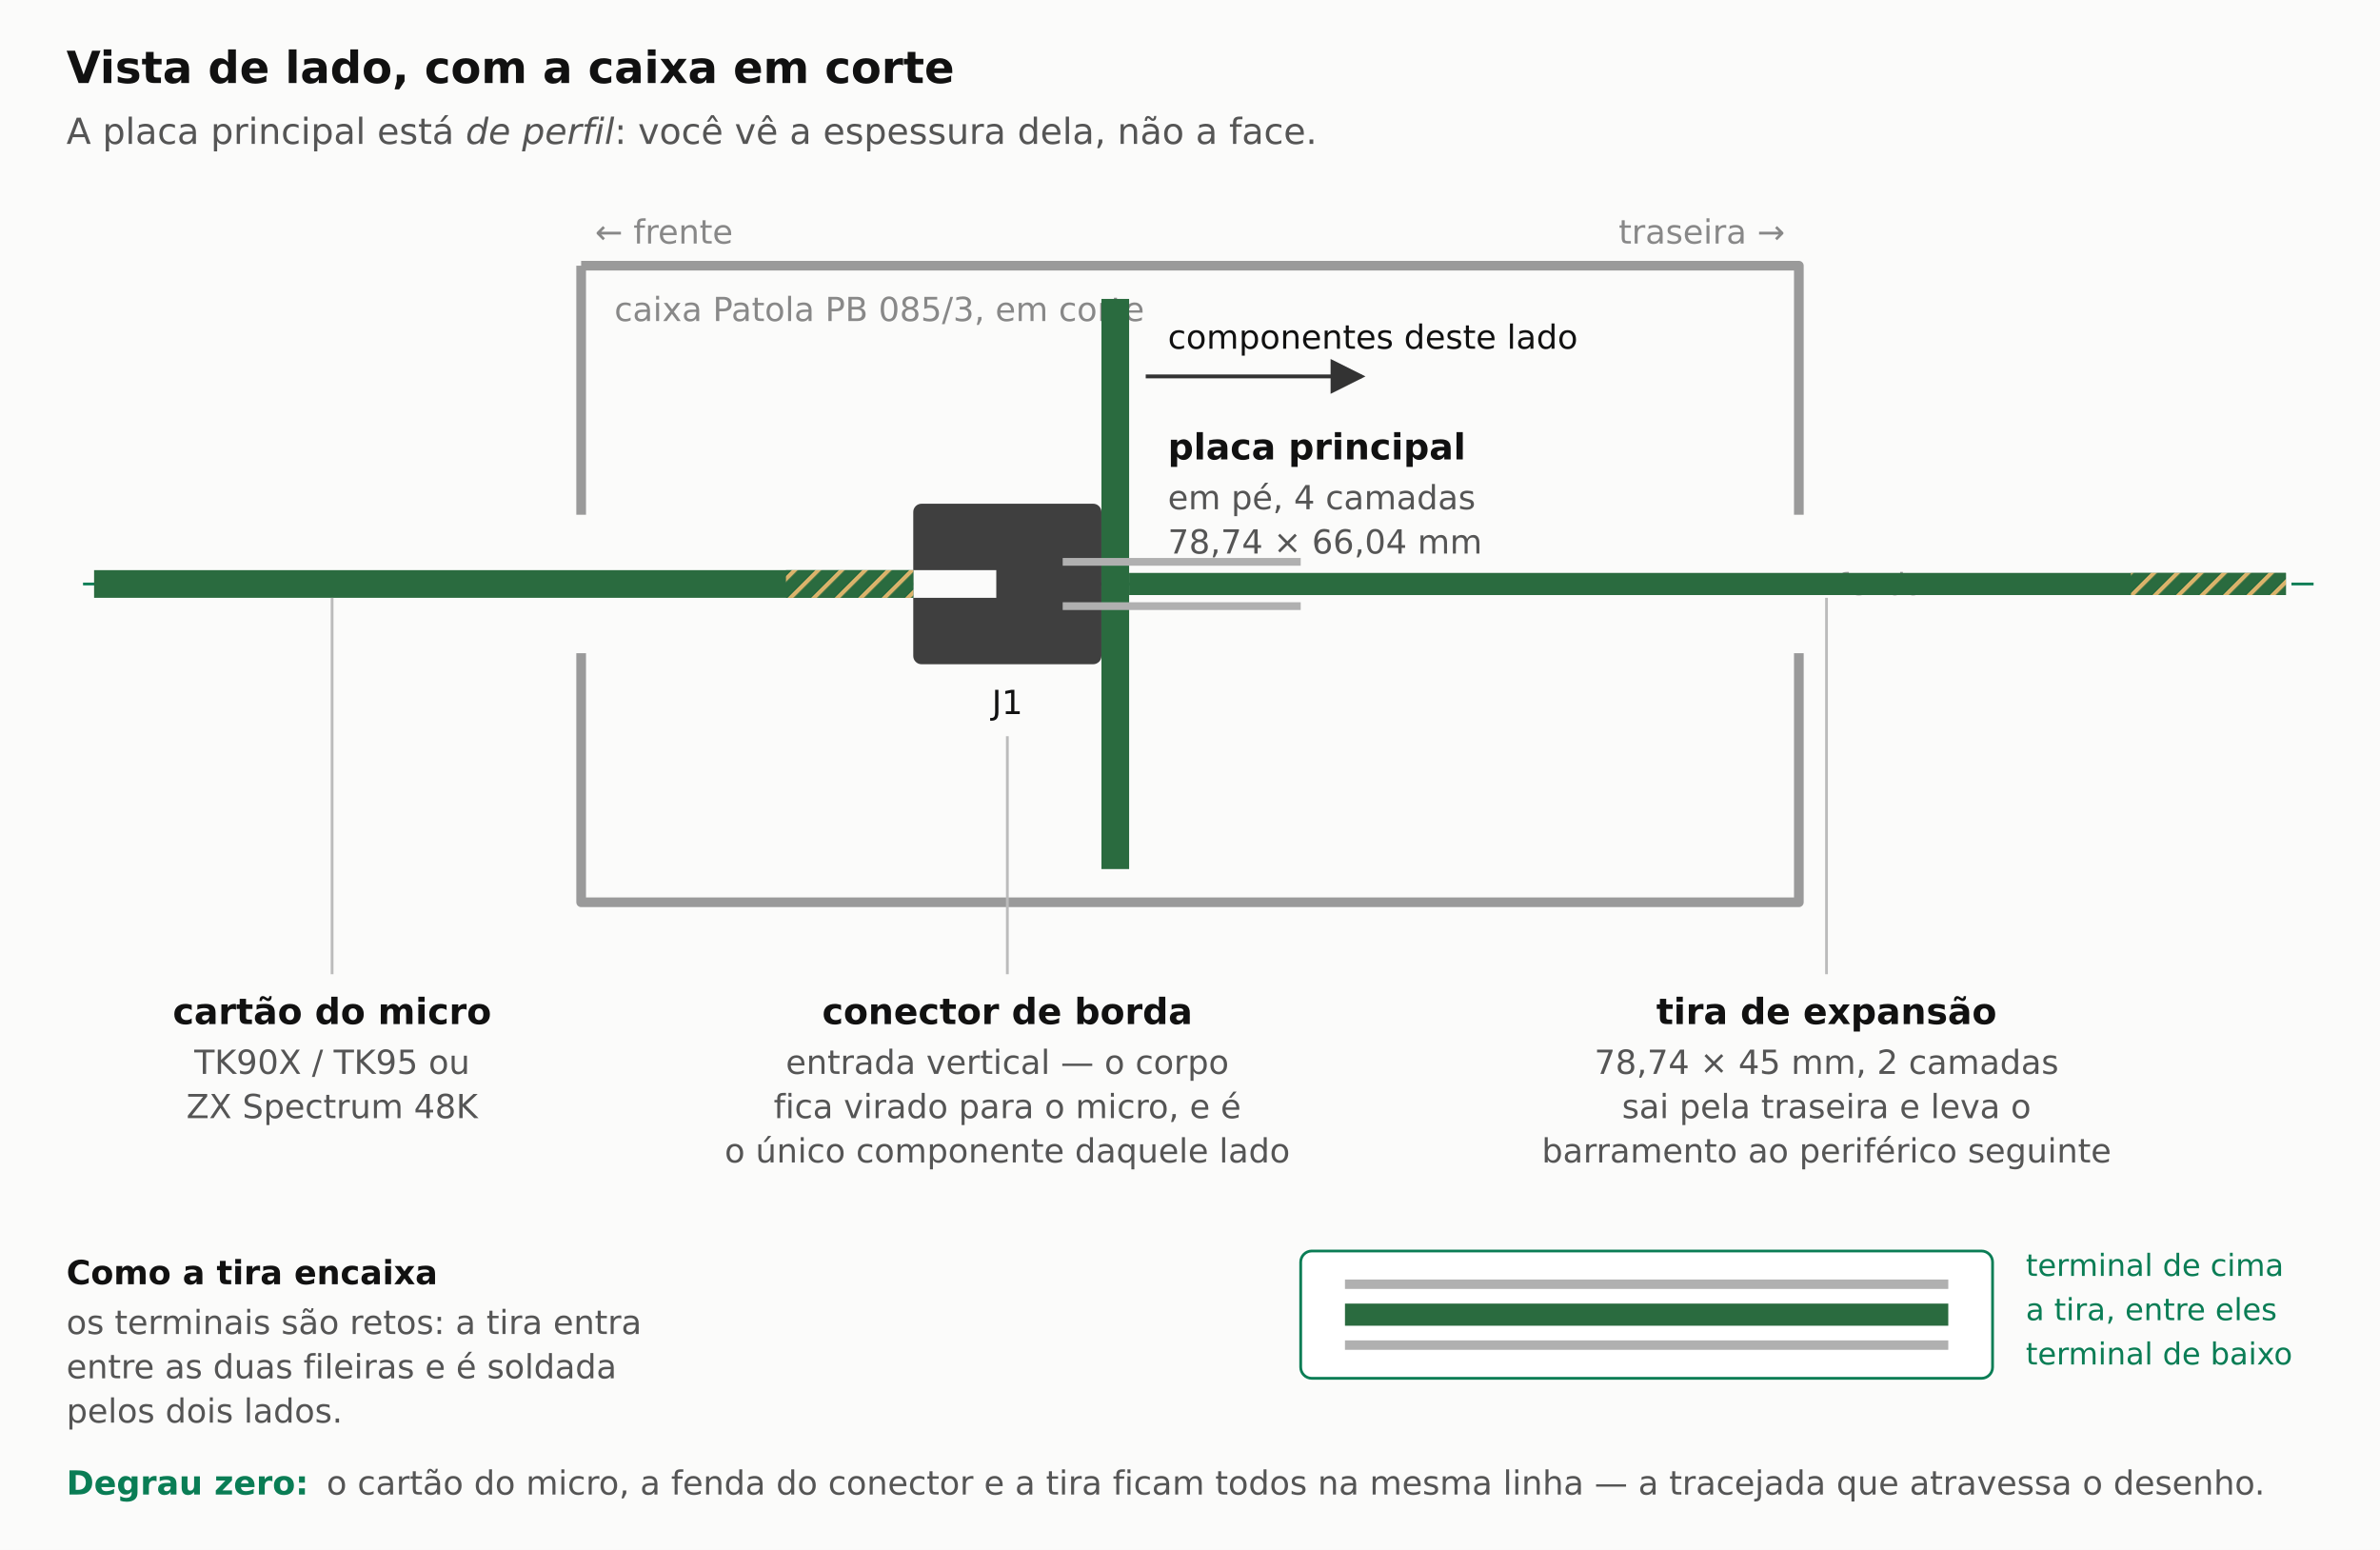
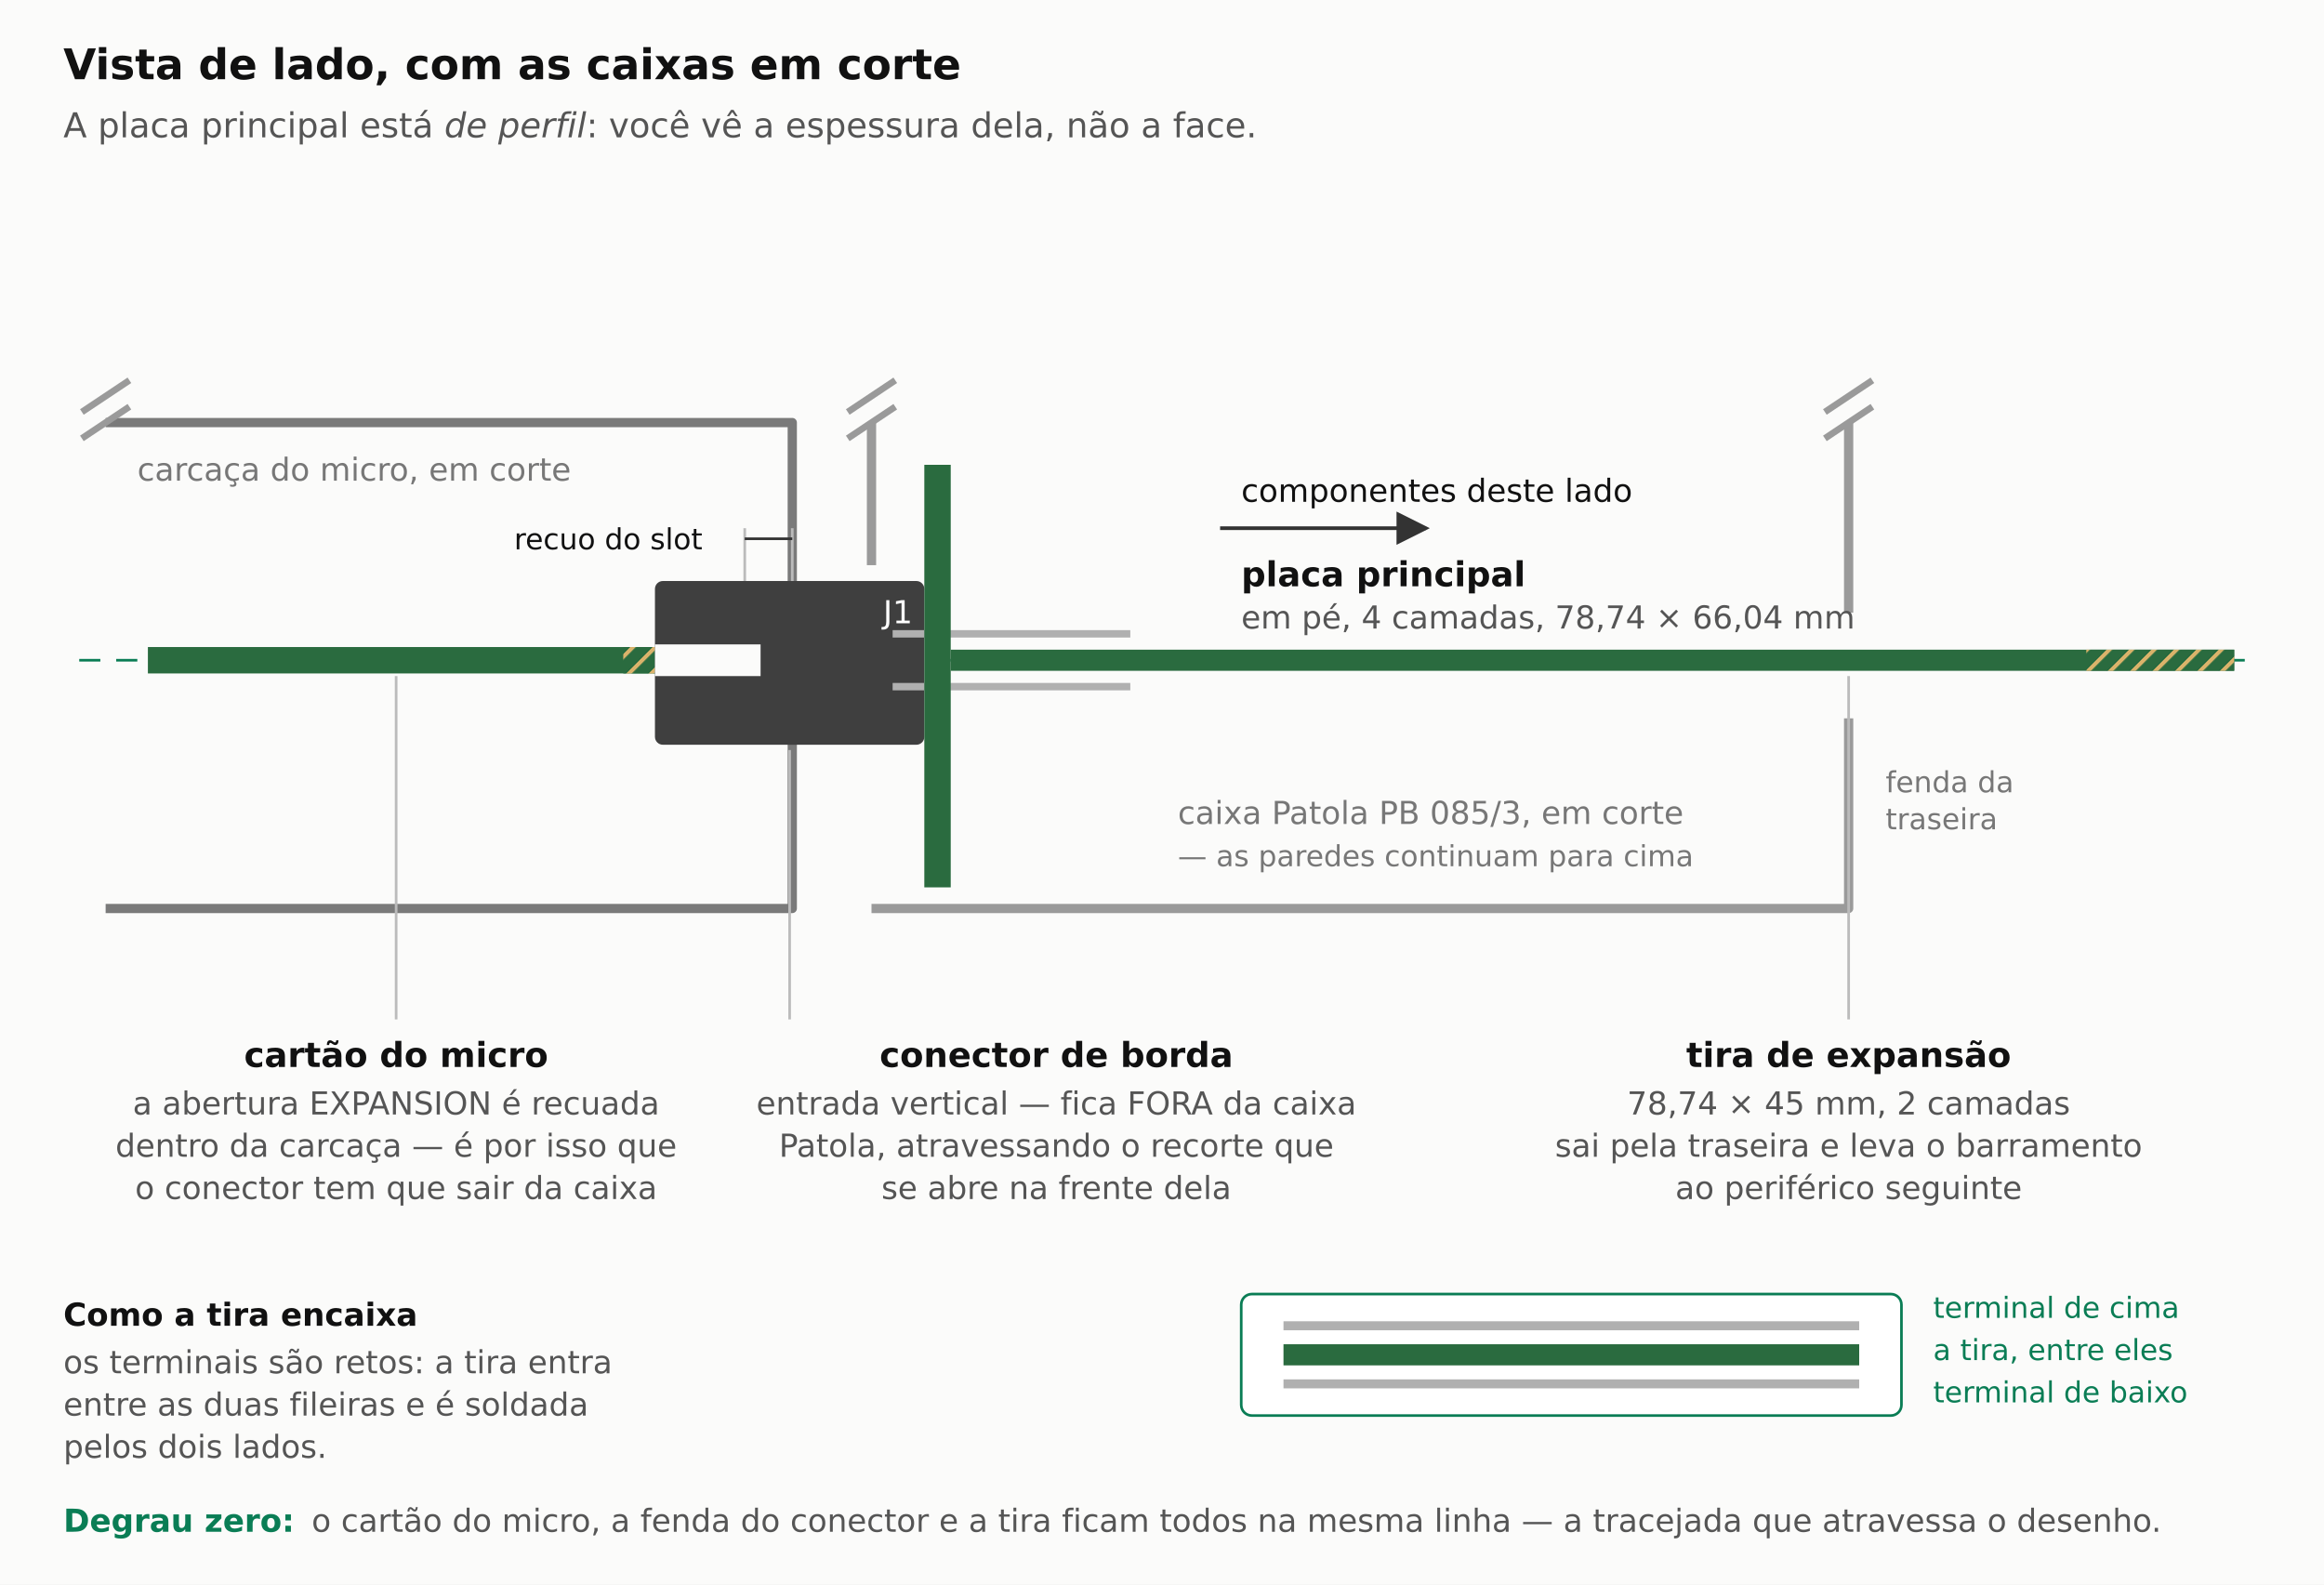
- <svg xmlns="http://www.w3.org/2000/svg" viewBox="0 0 860 560" width="860" height="560" font-family="DejaVu Sans, Verdana, sans-serif" font-size="13">
-   <rect width="860" height="560" fill="#fbfbfa" />
+ <svg xmlns="http://www.w3.org/2000/svg" viewBox="0 0 880 600" width="880" height="600" font-family="DejaVu Sans, Verdana, sans-serif" font-size="13">
+   <rect width="880" height="600" fill="#fbfbfa" />
  <defs>
    <marker id="seta" markerWidth="9" markerHeight="9" refX="8" refY="4.5" orient="auto">
      <path d="M0 0 L9 4.5 L0 9 z" fill="#333" />
    </marker>
    <pattern id="ouro" width="6" height="6" patternTransform="rotate(45)" patternUnits="userSpaceOnUse">
      <rect width="6" height="6" fill="#2a6b3f" />
      <line x1="0" y1="0" x2="0" y2="6" stroke="#d8b26a" stroke-width="3" />
    </pattern>
+     <g id="quebra">
+       <line x1="-9" y1="6" x2="9" y2="-6" stroke="#9a9a9a" stroke-width="2.5" />
+       <line x1="-9" y1="16" x2="9" y2="4" stroke="#9a9a9a" stroke-width="2.5" />
+     </g>
  </defs>
  <text x="24" y="30" font-size="16" font-weight="bold" fill="#111">
-     Vista de lado, com a caixa em corte</text>
+     Vista de lado, com as caixas em corte</text>
  <text x="24" y="52" fill="#555">
    A placa principal está <tspan font-style="italic">de perfil</tspan>: você vê
    a espessura dela, não a face.</text>
-   <text x="215" y="88" fill="#888" font-size="12">← frente</text>
-   <text x="645" y="88" fill="#888" font-size="12" text-anchor="end">traseira →</text>
-   <line x1="30" y1="211" x2="836" y2="211" stroke="#0a7d55" stroke-width="1" stroke-dasharray="8 6" />
-   <path d="M210 96 L650 96 L650 186 M650 236 L650 326 L210 326 L210 236            M210 186 L210 96" fill="none" stroke="#9a9a9a" stroke-width="3.5" stroke-linejoin="round" />
-   <text x="222" y="116" fill="#888" font-size="12">caixa Patola PB 085/3, em corte</text>
-   <text x="196" y="215" fill="#9a9a9a" font-size="11" text-anchor="end">fenda</text>
-   <text x="664" y="215" fill="#9a9a9a" font-size="11">fenda</text>
-   <rect x="398" y="108" width="10" height="206" fill="#2a6b3f" />
-   <text x="422" y="126" fill="#111" font-size="12">componentes deste lado</text>
-   <line x1="414" y1="136" x2="492" y2="136" stroke="#333" stroke-width="1.4" marker-end="url(#seta)" />
-   <text x="422" y="166" fill="#111" font-weight="bold">placa principal</text>
-   <text x="422" y="184" fill="#555" font-size="12">em pé, 4 camadas</text>
-   <text x="422" y="200" fill="#555" font-size="12">78,74 × 66,04 mm</text>
-   <rect x="330" y="182" width="68" height="58" rx="3" fill="#3f3f3f" />
-   <rect x="330" y="206" width="30" height="10" fill="#fbfbfa" />
-   <text x="364" y="258" fill="#111" font-size="12" text-anchor="middle">J1</text>
-   <line x1="384" y1="203" x2="470" y2="203" stroke="#b0b0b0" stroke-width="2.8" />
-   <line x1="384" y1="219" x2="470" y2="219" stroke="#b0b0b0" stroke-width="2.8" />
-   <rect x="34" y="206" width="296" height="10" fill="#2a6b3f" />
-   <rect x="284" y="206" width="46" height="10" fill="url(#ouro)" />
-   <rect x="408" y="207" width="418" height="8" fill="#2a6b3f" />
-   <rect x="770" y="207" width="56" height="8" fill="url(#ouro)" />
-   <line x1="120" y1="216" x2="120" y2="352" stroke="#bbb" stroke-width="1" />
-   <text x="120" y="370" fill="#111" font-weight="bold" text-anchor="middle">cartão do micro</text>
-   <text x="120" y="388" fill="#555" font-size="12" text-anchor="middle">TK90X / TK95 ou</text>
-   <text x="120" y="404" fill="#555" font-size="12" text-anchor="middle">ZX Spectrum 48K</text>
-   <line x1="364" y1="266" x2="364" y2="352" stroke="#bbb" stroke-width="1" />
-   <text x="364" y="370" fill="#111" font-weight="bold" text-anchor="middle">conector de borda</text>
-   <text x="364" y="388" fill="#555" font-size="12" text-anchor="middle">entrada vertical — o corpo</text>
-   <text x="364" y="404" fill="#555" font-size="12" text-anchor="middle">fica virado para o micro, e é</text>
-   <text x="364" y="420" fill="#555" font-size="12" text-anchor="middle">o único componente daquele lado</text>
-   <line x1="660" y1="216" x2="660" y2="352" stroke="#bbb" stroke-width="1" />
-   <text x="660" y="370" fill="#111" font-weight="bold" text-anchor="middle">tira de expansão</text>
-   <text x="660" y="388" fill="#555" font-size="12" text-anchor="middle">78,74 × 45 mm, 2 camadas</text>
-   <text x="660" y="404" fill="#555" font-size="12" text-anchor="middle">sai pela traseira e leva o</text>
-   <text x="660" y="420" fill="#555" font-size="12" text-anchor="middle">barramento ao periférico seguinte</text>
-   <rect x="470" y="452" width="250" height="46" rx="4" fill="#fff" stroke="#0a7d55" />
-   <line x1="486" y1="464" x2="704" y2="464" stroke="#b0b0b0" stroke-width="3.4" />
-   <rect x="486" y="471" width="218" height="8" fill="#2a6b3f" />
-   <line x1="486" y1="486" x2="704" y2="486" stroke="#b0b0b0" stroke-width="3.4" />
-   <text x="732" y="461" fill="#0a7d55" font-size="11">terminal de cima</text>
-   <text x="732" y="477" fill="#0a7d55" font-size="11">a tira, entre eles</text>
-   <text x="732" y="493" fill="#0a7d55" font-size="11">terminal de baixo</text>
-   <text x="24" y="464" fill="#111" font-size="12" font-weight="bold">Como a tira encaixa</text>
-   <text x="24" y="482" fill="#555" font-size="12">os terminais são retos: a tira entra</text>
-   <text x="24" y="498" fill="#555" font-size="12">entre as duas fileiras e é soldada</text>
-   <text x="24" y="514" fill="#555" font-size="12">pelos dois lados.</text>
-   <text x="24" y="540" fill="#0a7d55" font-size="12" font-weight="bold">Degrau zero:</text>
-   <text x="118" y="540" fill="#555" font-size="12">o cartão do micro, a fenda do conector e a
+   <line x1="30" y1="250" x2="856" y2="250" stroke="#0a7d55" stroke-width="1" stroke-dasharray="8 6" />
+   <path d="M40 160 L300 160 L300 232 M300 272 L300 344 L40 344" fill="none" stroke="#7a7a7a" stroke-width="3.5" stroke-linejoin="round" />
+   <use href="#quebra" x="40" y="150" />
+   <text x="52" y="182" fill="#777" font-size="12">carcaça do micro, em corte</text>
+   <rect x="56" y="245" width="226" height="10" fill="#2a6b3f" />
+   <rect x="236" y="245" width="46" height="10" fill="url(#ouro)" />
+   <line x1="282" y1="245" x2="282" y2="200" stroke="#bbb" stroke-width="1" />
+   <line x1="300" y1="245" x2="300" y2="200" stroke="#bbb" stroke-width="1" />
+   <line x1="282" y1="204" x2="300" y2="204" stroke="#333" stroke-width="1" />
+   <text x="266" y="208" fill="#111" font-size="11" text-anchor="end">recuo do slot</text>
+   <rect x="248" y="220" width="102" height="62" rx="3" fill="#3f3f3f" />
+   <rect x="248" y="244" width="40" height="12" fill="#fbfbfa" />
+   <text x="340" y="236" fill="#fff" font-size="12" text-anchor="middle">J1</text>
+   <line x1="338" y1="240" x2="428" y2="240" stroke="#b0b0b0" stroke-width="2.8" />
+   <line x1="338" y1="260" x2="428" y2="260" stroke="#b0b0b0" stroke-width="2.8" />
+   <path d="M330 160 L330 214" fill="none" stroke="#9a9a9a" stroke-width="3.5" />
+   <path d="M330 344 L700 344 L700 272 M700 232 L700 160" fill="none" stroke="#9a9a9a" stroke-width="3.5" stroke-linejoin="round" />
+   <use href="#quebra" x="330" y="150" />
+   <use href="#quebra" x="700" y="150" />
+   <text x="446" y="312" fill="#777" font-size="12">caixa Patola PB 085/3, em corte</text>
+   <text x="446" y="328" fill="#777" font-size="11">— as paredes continuam para cima</text>
+   <text x="714" y="300" fill="#777" font-size="11">fenda da</text>
+   <text x="714" y="314" fill="#777" font-size="11">traseira</text>
+   <rect x="350" y="176" width="10" height="160" fill="#2a6b3f" />
+   <text x="470" y="190" fill="#111" font-size="12">componentes deste lado</text>
+   <line x1="462" y1="200" x2="540" y2="200" stroke="#333" stroke-width="1.4" marker-end="url(#seta)" />
+   <text x="470" y="222" fill="#111" font-weight="bold">placa principal</text>
+   <text x="470" y="238" fill="#555" font-size="12">em pé, 4 camadas, 78,74 × 66,04 mm</text>
+   <rect x="360" y="246" width="486" height="8" fill="#2a6b3f" />
+   <rect x="790" y="246" width="56" height="8" fill="url(#ouro)" />
+   <line x1="150" y1="256" x2="150" y2="386" stroke="#bbb" stroke-width="1" />
+   <text x="150" y="404" fill="#111" font-weight="bold" text-anchor="middle">cartão do micro</text>
+   <text x="150" y="422" fill="#555" font-size="12" text-anchor="middle">a abertura EXPANSION é recuada</text>
+   <text x="150" y="438" fill="#555" font-size="12" text-anchor="middle">dentro da carcaça — é por isso que</text>
+   <text x="150" y="454" fill="#555" font-size="12" text-anchor="middle">o conector tem que sair da caixa</text>
+   <line x1="299" y1="284" x2="299" y2="386" stroke="#bbb" stroke-width="1" />
+   <text x="400" y="404" fill="#111" font-weight="bold" text-anchor="middle">conector de borda</text>
+   <text x="400" y="422" fill="#555" font-size="12" text-anchor="middle">entrada vertical — fica FORA da caixa</text>
+   <text x="400" y="438" fill="#555" font-size="12" text-anchor="middle">Patola, atravessando o recorte que</text>
+   <text x="400" y="454" fill="#555" font-size="12" text-anchor="middle">se abre na frente dela</text>
+   <line x1="700" y1="256" x2="700" y2="386" stroke="#bbb" stroke-width="1" />
+   <text x="700" y="404" fill="#111" font-weight="bold" text-anchor="middle">tira de expansão</text>
+   <text x="700" y="422" fill="#555" font-size="12" text-anchor="middle">78,74 × 45 mm, 2 camadas</text>
+   <text x="700" y="438" fill="#555" font-size="12" text-anchor="middle">sai pela traseira e leva o barramento</text>
+   <text x="700" y="454" fill="#555" font-size="12" text-anchor="middle">ao periférico seguinte</text>
+   <rect x="470" y="490" width="250" height="46" rx="4" fill="#fff" stroke="#0a7d55" />
+   <line x1="486" y1="502" x2="704" y2="502" stroke="#b0b0b0" stroke-width="3.4" />
+   <rect x="486" y="509" width="218" height="8" fill="#2a6b3f" />
+   <line x1="486" y1="524" x2="704" y2="524" stroke="#b0b0b0" stroke-width="3.4" />
+   <text x="732" y="499" fill="#0a7d55" font-size="11">terminal de cima</text>
+   <text x="732" y="515" fill="#0a7d55" font-size="11">a tira, entre eles</text>
+   <text x="732" y="531" fill="#0a7d55" font-size="11">terminal de baixo</text>
+   <text x="24" y="502" fill="#111" font-size="12" font-weight="bold">Como a tira encaixa</text>
+   <text x="24" y="520" fill="#555" font-size="12">os terminais são retos: a tira entra</text>
+   <text x="24" y="536" fill="#555" font-size="12">entre as duas fileiras e é soldada</text>
+   <text x="24" y="552" fill="#555" font-size="12">pelos dois lados.</text>
+   <text x="24" y="580" fill="#0a7d55" font-size="12" font-weight="bold">Degrau zero:</text>
+   <text x="118" y="580" fill="#555" font-size="12">o cartão do micro, a fenda do conector e a
    tira ficam todos na mesma linha — a tracejada que atravessa o desenho.</text>
</svg>
